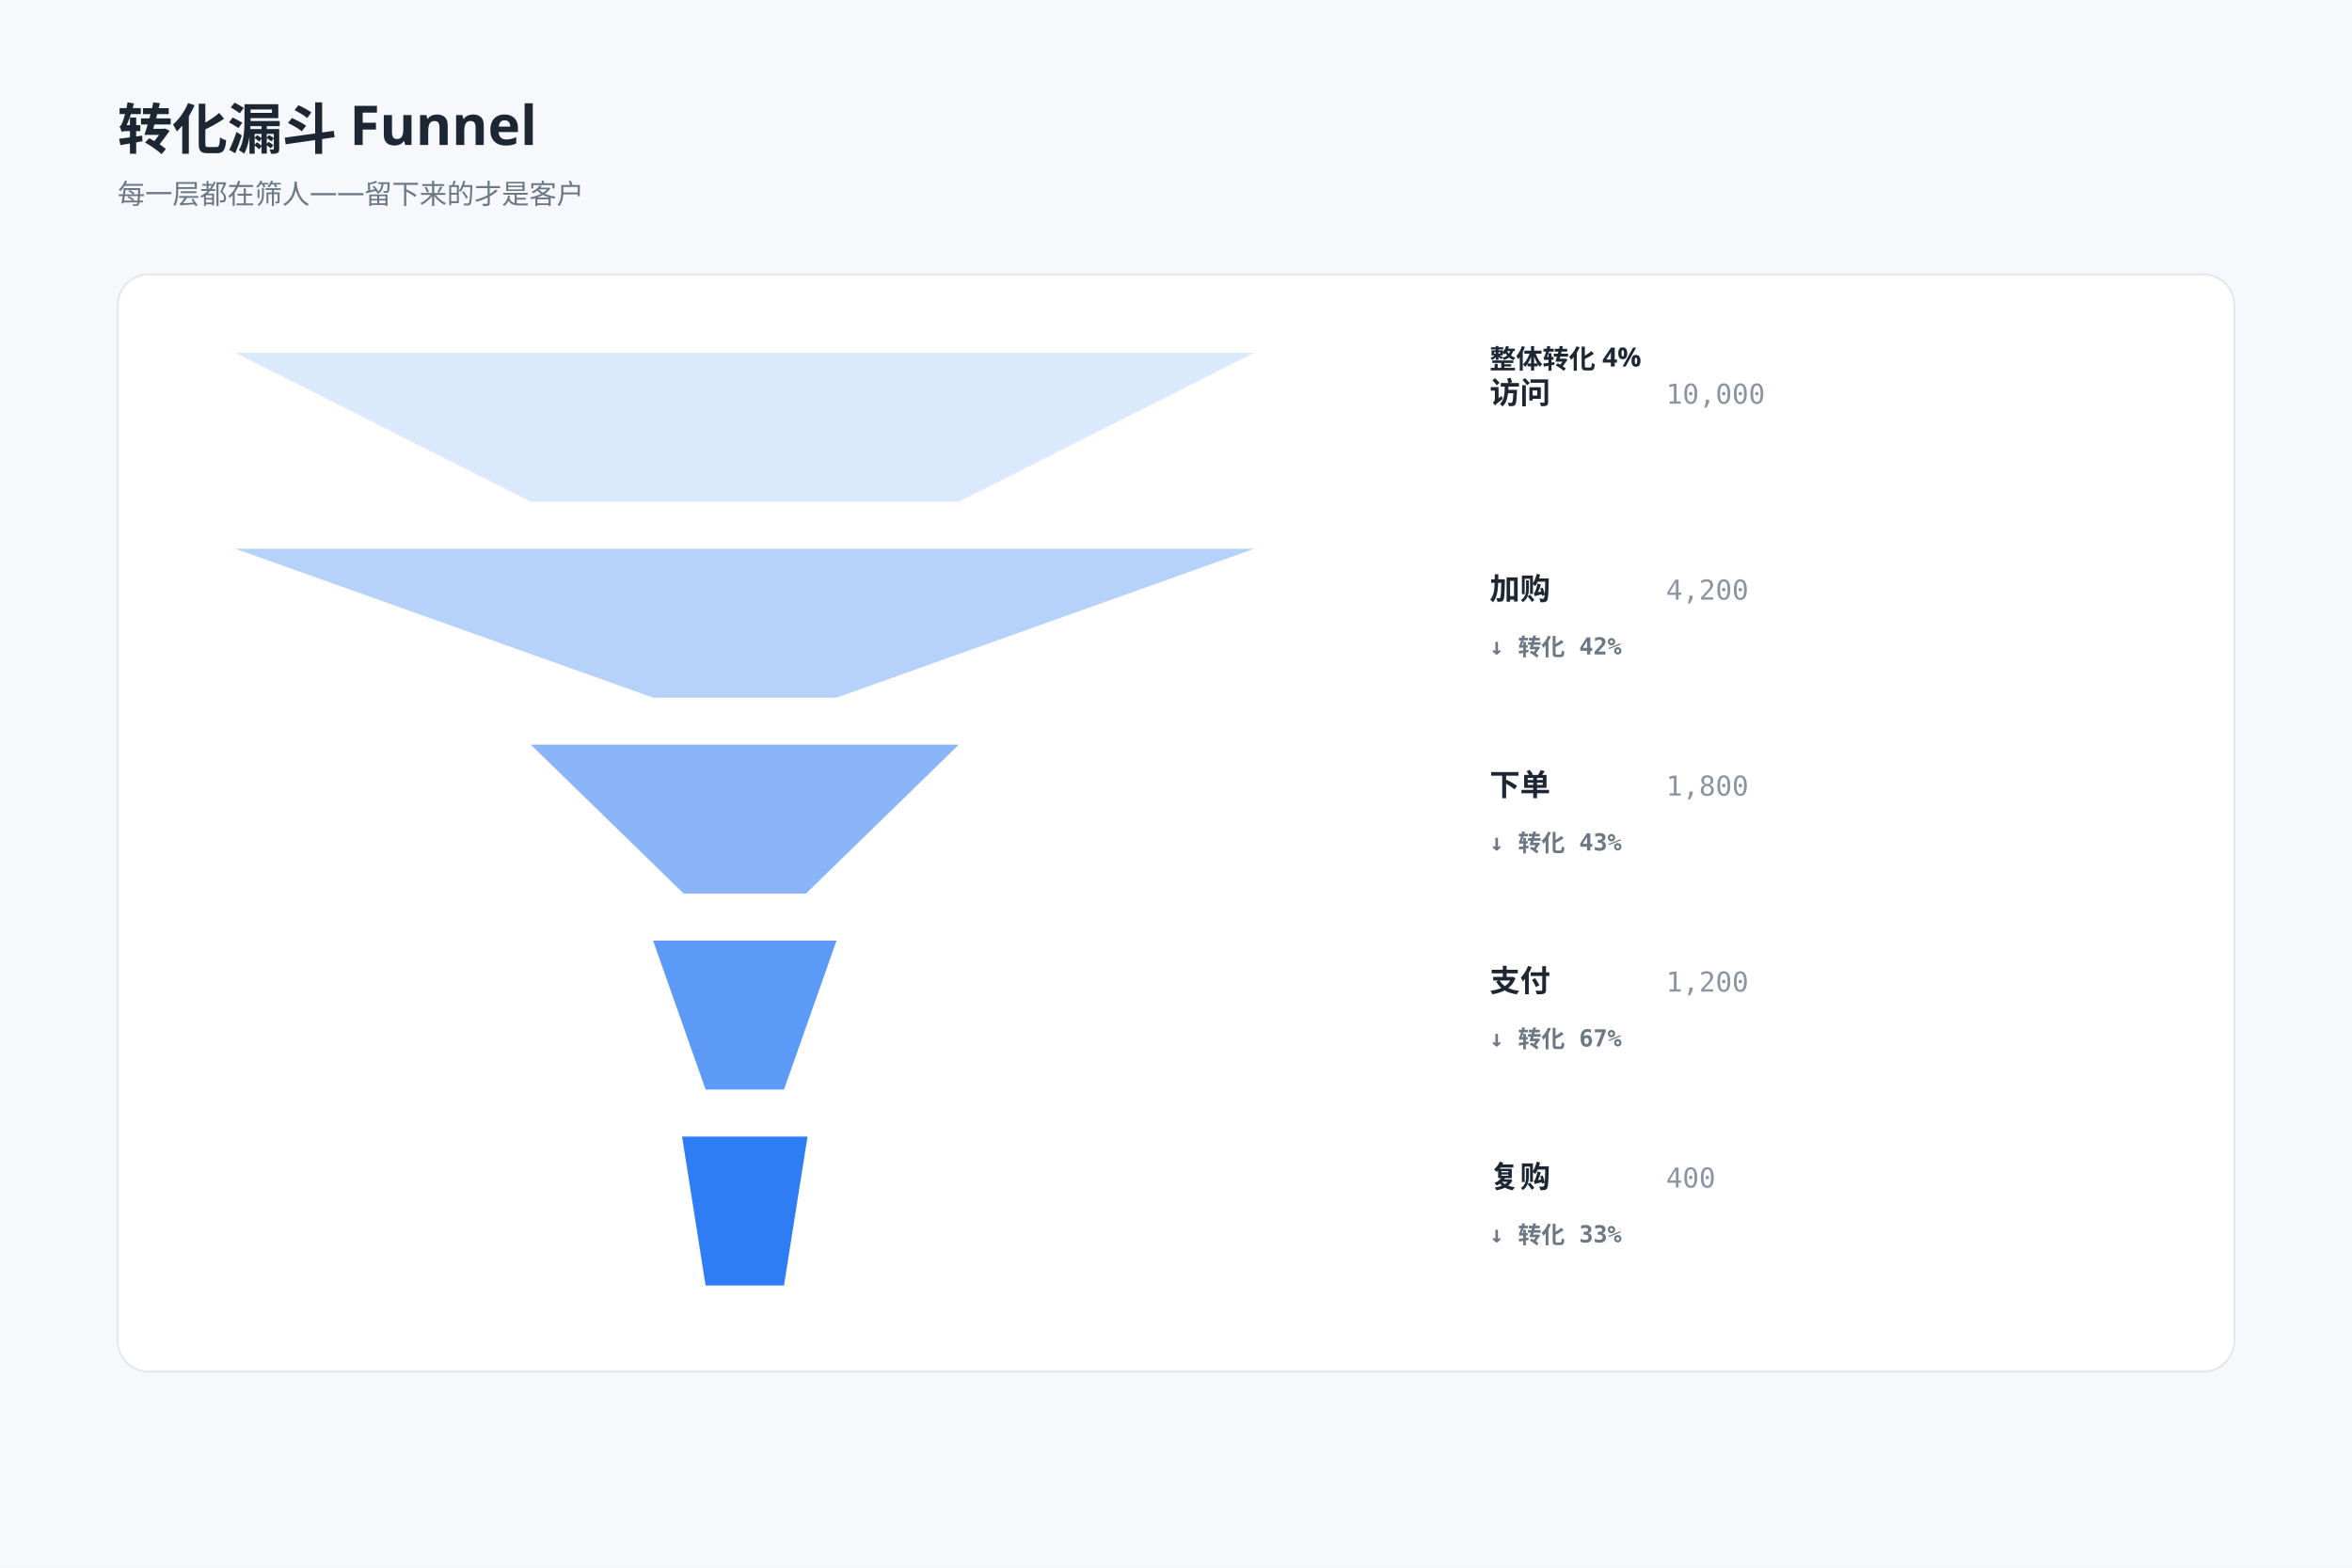
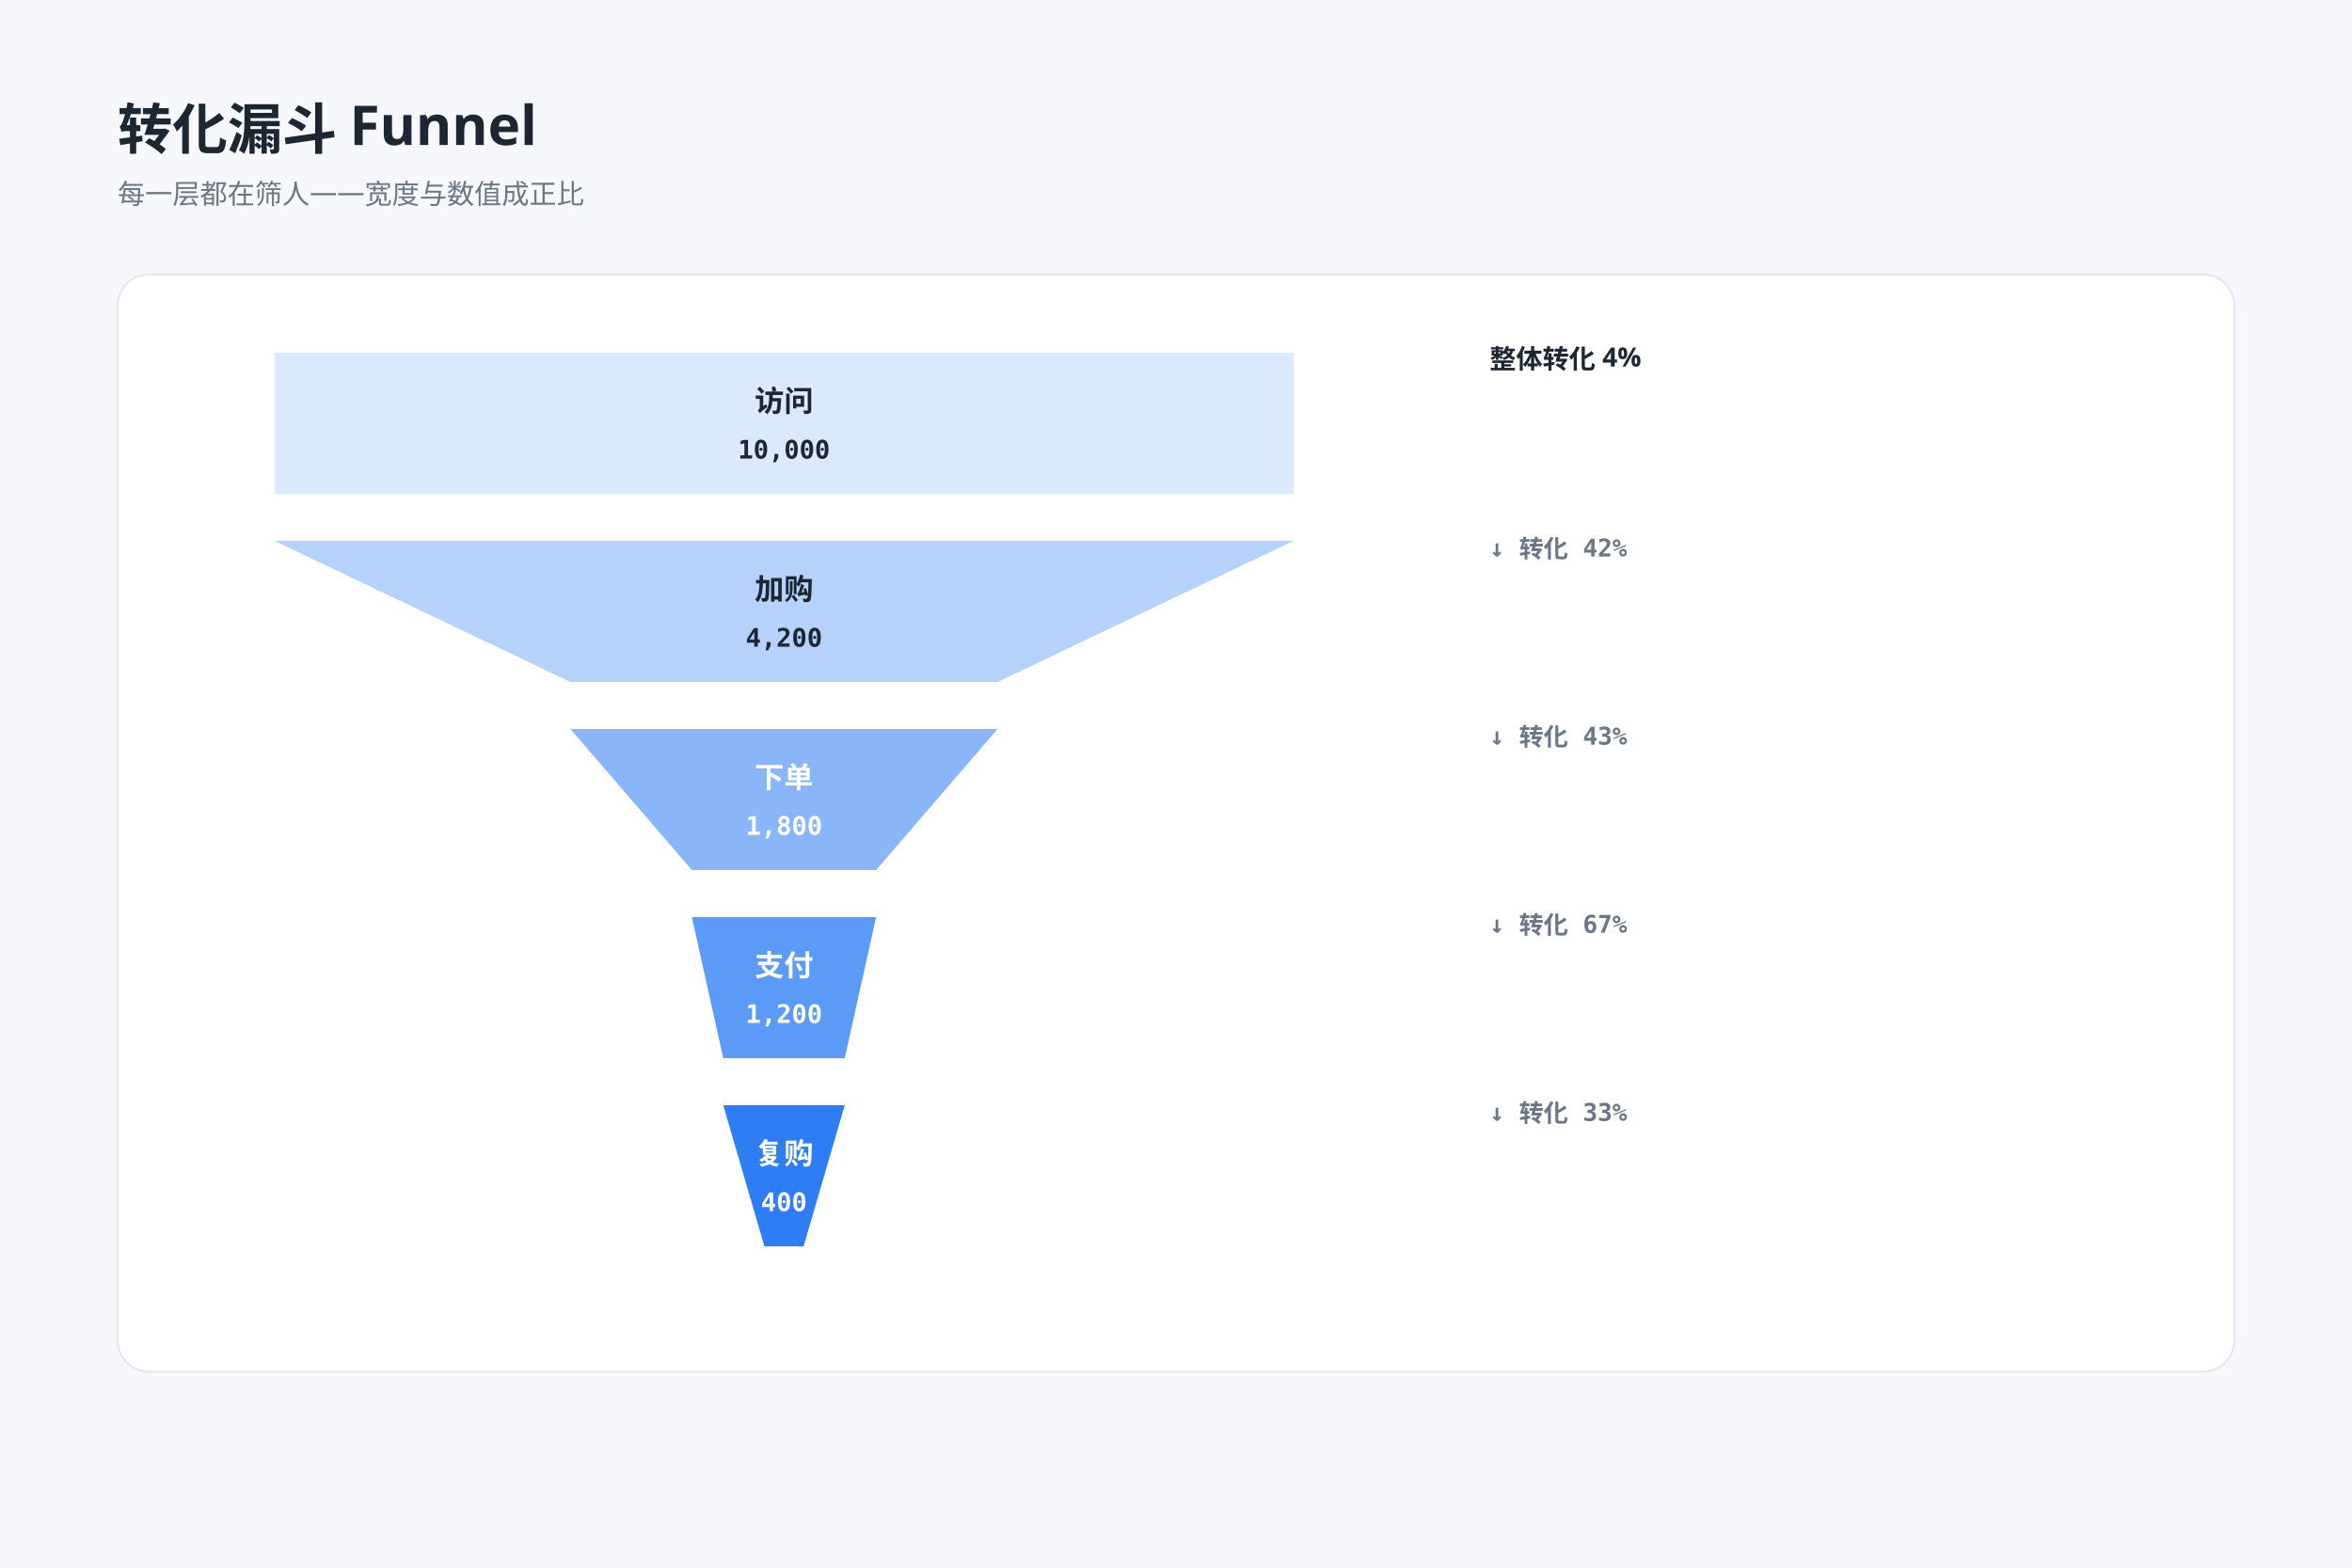
<svg xmlns="http://www.w3.org/2000/svg" width="1200" height="800" viewBox="0 0 1200 800" font-family="PingFang SC, Hiragino Sans GB, Microsoft YaHei, sans-serif">
  <rect width="1200" height="800" fill="#f6f8fb" />
  <text x="60" y="76" font-size="28" font-weight="700" fill="#1c2733">转化漏斗 Funnel</text>
-   <text x="60" y="104" font-size="14" fill="#6b7785">每一层都在筛人——留下来的才是客户</text>
+   <text x="60" y="104" font-size="14" fill="#6b7785">每一层都在筛人——宽度与数值成正比</text>
  <g>
    <rect x="60" y="140" width="1080" height="560" rx="16" fill="#ffffff" stroke="#e3e8ef" />
-     <path d="M 120 180 L 640 180 L 489.2 256 L 270.8 256 Z" fill="#dbe9fd" />
-     <text x="760" y="206" font-size="15.5" fill="#1c2733" text-anchor="start" font-weight="700">访问</text>
-     <text x="850" y="206" font-size="14" fill="#8a94a3" text-anchor="start" font-family="SFMono-Regular, Menlo, monospace">10,000</text>
-     <path d="M 120 280 L 640 280 L 426.8 356 L 333.2 356 Z" fill="#b6d2fb" />
-     <text x="760" y="306" font-size="15.5" fill="#1c2733" text-anchor="start" font-weight="700">加购</text>
-     <text x="850" y="306" font-size="14" fill="#8a94a3" text-anchor="start" font-family="SFMono-Regular, Menlo, monospace">4,200</text>
-     <text x="760" y="334" font-size="12" fill="#6b7785" text-anchor="start" font-weight="600" font-family="SFMono-Regular, Menlo, monospace">↓ 转化 42%</text>
-     <path d="M 270.8 380 L 489.2 380 L 411.2 456 L 348.8 456 Z" fill="#8ab6f9" />
-     <text x="760" y="406" font-size="15.5" fill="#1c2733" text-anchor="start" font-weight="700">下单</text>
-     <text x="850" y="406" font-size="14" fill="#8a94a3" text-anchor="start" font-family="SFMono-Regular, Menlo, monospace">1,800</text>
-     <text x="760" y="434" font-size="12" fill="#6b7785" text-anchor="start" font-weight="600" font-family="SFMono-Regular, Menlo, monospace">↓ 转化 43%</text>
-     <path d="M 333.2 480 L 426.8 480 L 400 556 L 360 556 Z" fill="#5c9af8" />
-     <text x="760" y="506" font-size="15.5" fill="#1c2733" text-anchor="start" font-weight="700">支付</text>
-     <text x="850" y="506" font-size="14" fill="#8a94a3" text-anchor="start" font-family="SFMono-Regular, Menlo, monospace">1,200</text>
-     <text x="760" y="534" font-size="12" fill="#6b7785" text-anchor="start" font-weight="600" font-family="SFMono-Regular, Menlo, monospace">↓ 转化 67%</text>
-     <path d="M 348 580 L 412 580 L 400 656 L 360 656 Z" fill="#2f7df5" />
-     <text x="760" y="606" font-size="15.5" fill="#1c2733" text-anchor="start" font-weight="700">复购</text>
-     <text x="850" y="606" font-size="14" fill="#8a94a3" text-anchor="start" font-family="SFMono-Regular, Menlo, monospace">400</text>
-     <text x="760" y="634" font-size="12" fill="#6b7785" text-anchor="start" font-weight="600" font-family="SFMono-Regular, Menlo, monospace">↓ 转化 33%</text>
-     <text x="760" y="188" font-size="13.5" fill="#1c2733" text-anchor="start" font-weight="700">整体转化 4%</text>
+     <path d="M 140 180 L 660 180 L 660 252 L 140 252 Z" fill="#dbe9fd" />
+     <text x="400" y="210" font-size="15" fill="#1c2733" text-anchor="middle" font-weight="700">访问</text>
+     <text x="400" y="234" font-size="13" fill="#1c2733" text-anchor="middle" font-family="SFMono-Regular, Menlo, monospace" font-weight="600">10,000</text>
+     <path d="M 140 276 L 660 276 L 509 348 L 291 348 Z" fill="#b6d2fb" />
+     <text x="400" y="306" font-size="15" fill="#1c2733" text-anchor="middle" font-weight="700">加购</text>
+     <text x="400" y="330" font-size="13" fill="#1c2733" text-anchor="middle" font-family="SFMono-Regular, Menlo, monospace" font-weight="600">4,200</text>
+     <text x="760" y="284" font-size="12.5" fill="#6b7785" font-family="SFMono-Regular, Menlo, monospace" font-weight="600">↓ 转化 42%</text>
+     <path d="M 291 372 L 509 372 L 447 444 L 353 444 Z" fill="#8ab6f9" />
+     <text x="400" y="402" font-size="15" fill="#ffffff" text-anchor="middle" font-weight="700">下单</text>
+     <text x="400" y="426" font-size="13" fill="#ffffff" text-anchor="middle" font-family="SFMono-Regular, Menlo, monospace" font-weight="600">1,800</text>
+     <text x="760" y="380" font-size="12.5" fill="#6b7785" font-family="SFMono-Regular, Menlo, monospace" font-weight="600">↓ 转化 43%</text>
+     <path d="M 353 468 L 447 468 L 431 540 L 369 540 Z" fill="#5c9af8" />
+     <text x="400" y="498" font-size="15" fill="#ffffff" text-anchor="middle" font-weight="700">支付</text>
+     <text x="400" y="522" font-size="13" fill="#ffffff" text-anchor="middle" font-family="SFMono-Regular, Menlo, monospace" font-weight="600">1,200</text>
+     <text x="760" y="476" font-size="12.5" fill="#6b7785" font-family="SFMono-Regular, Menlo, monospace" font-weight="600">↓ 转化 67%</text>
+     <path d="M 369 564 L 431 564 L 410 636 L 390 636 Z" fill="#2f7df5" />
+     <text x="400" y="594" font-size="15" fill="#ffffff" text-anchor="middle" font-weight="700">复购</text>
+     <text x="400" y="618" font-size="13" fill="#ffffff" text-anchor="middle" font-family="SFMono-Regular, Menlo, monospace" font-weight="600">400</text>
+     <text x="760" y="572" font-size="12.5" fill="#6b7785" font-family="SFMono-Regular, Menlo, monospace" font-weight="600">↓ 转化 33%</text>
+     <text x="760" y="188" font-size="13.5" fill="#1c2733" font-weight="700">整体转化 4%</text>
  </g>
</svg>
